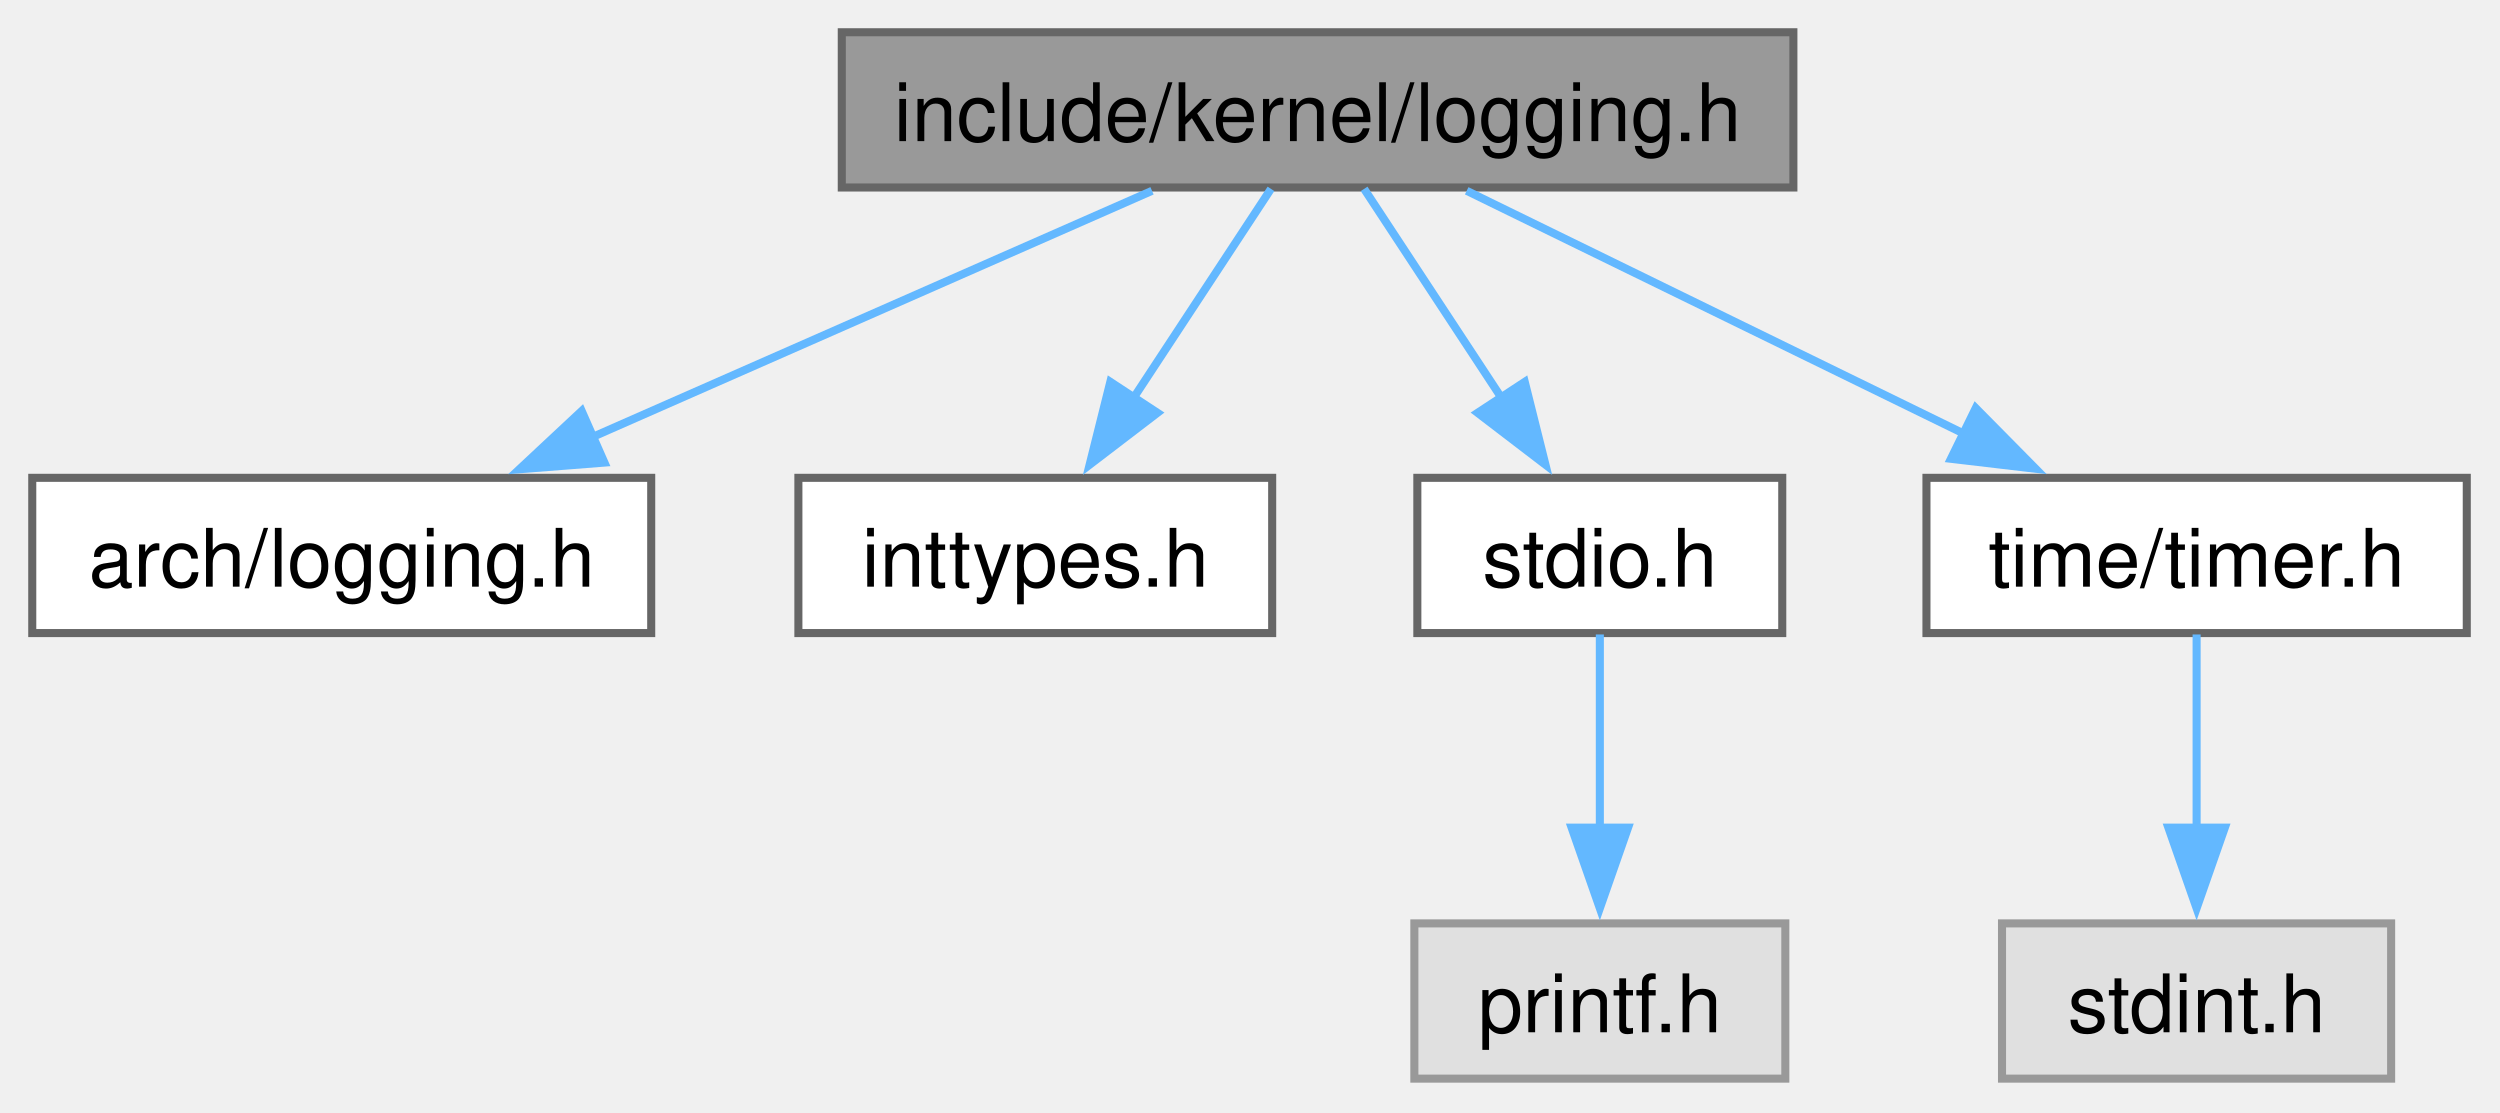
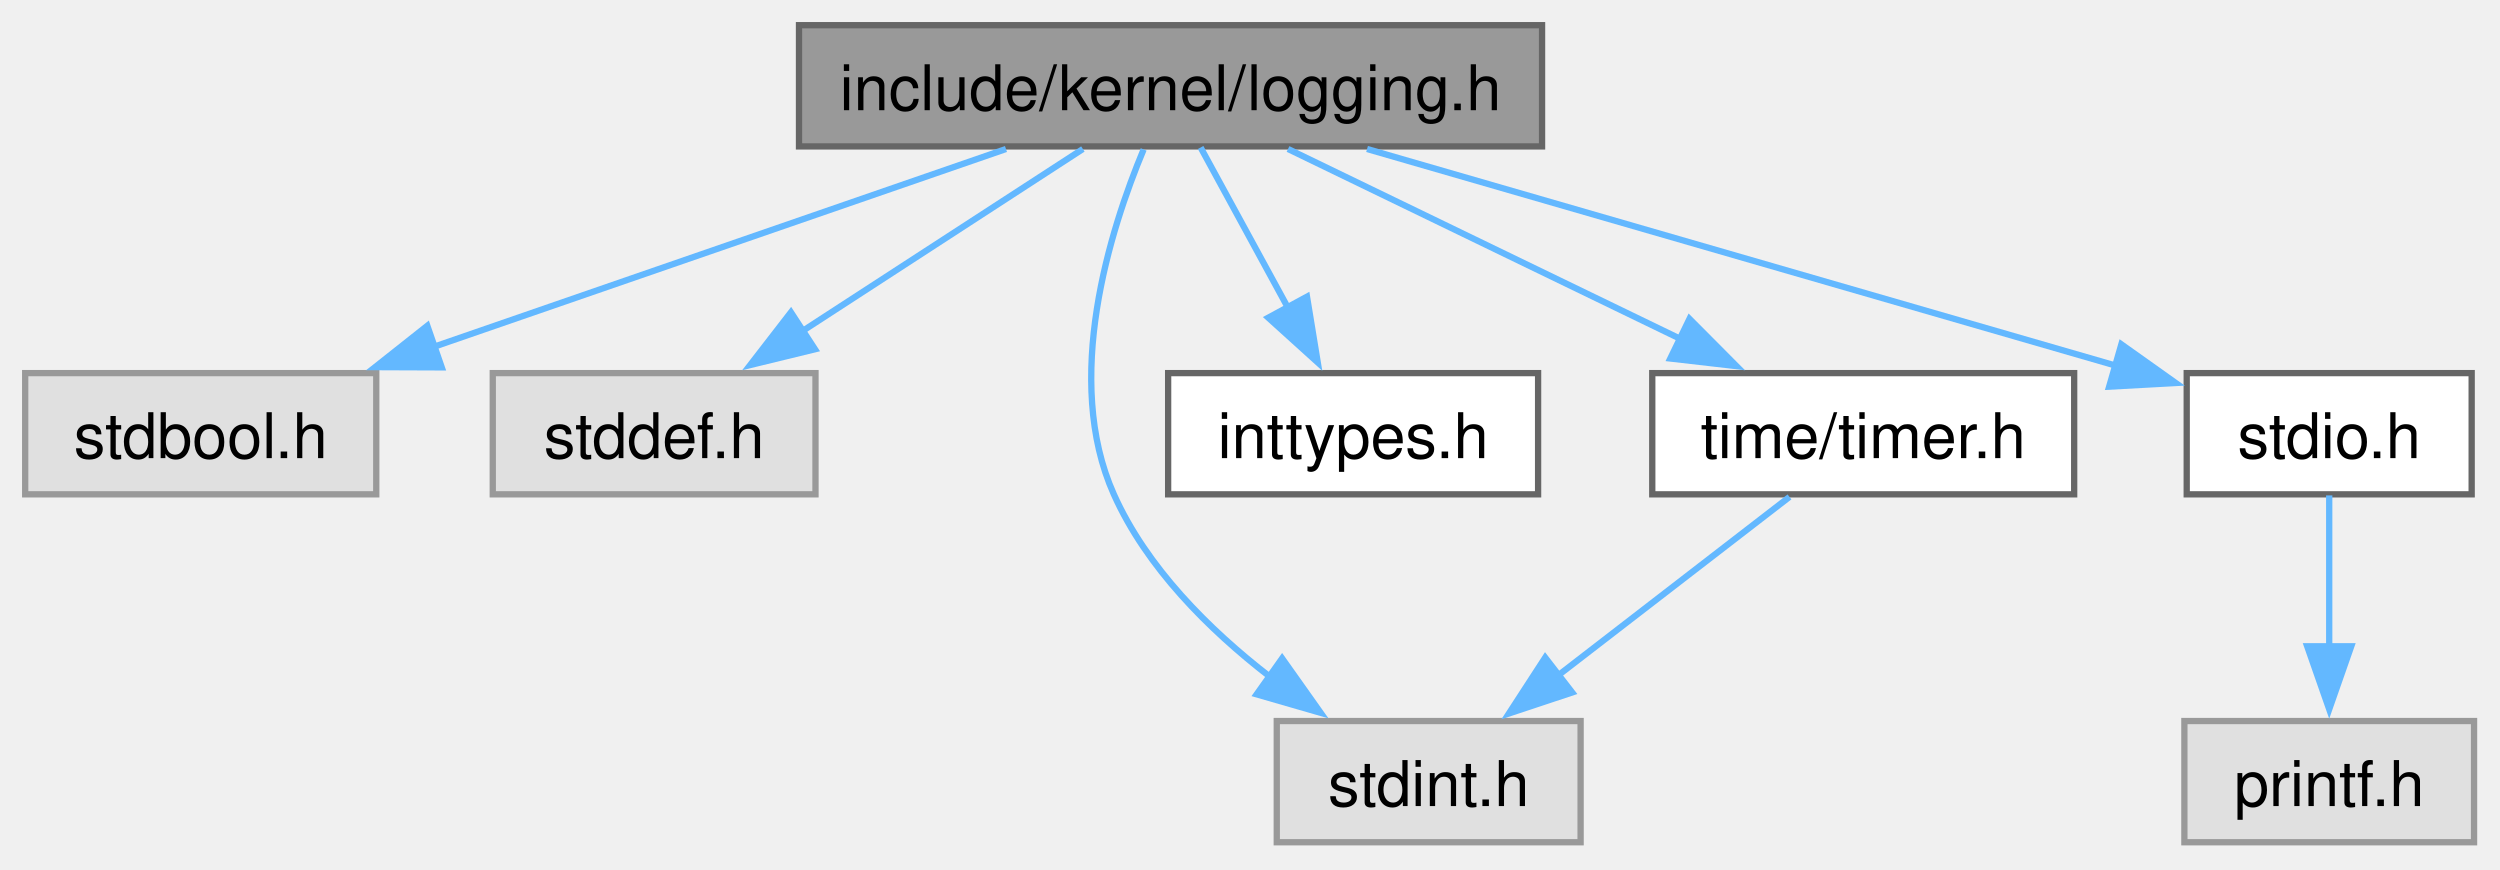
- <svg xmlns="http://www.w3.org/2000/svg" xmlns:xlink="http://www.w3.org/1999/xlink" width="310pt" height="138pt" viewBox="0.00 0.00 310.00 138.00">
+ <svg xmlns="http://www.w3.org/2000/svg" xmlns:xlink="http://www.w3.org/1999/xlink" width="397pt" height="138pt" viewBox="0.00 0.00 397.00 138.00">
  <g id="graph0" class="graph" transform="scale(1 1) rotate(0) translate(4 133.75)">
    <g id="Node000001" class="node">
      <g id="a_Node000001">
        <a xlink:title="This is the general kernel logging module.">
-           <polygon fill="#999999" stroke="#666666" points="218.38,-129.75 100.38,-129.75 100.38,-110.5 218.38,-110.5 218.38,-129.75" />
-           <text xml:space="preserve" text-anchor="middle" x="159.38" y="-116.25" font-family="Helvetica,sans-Serif" font-size="10.00">include/kernel/logging.h</text>
+           <polygon fill="#999999" stroke="#666666" points="240.88,-129.75 122.88,-129.75 122.88,-110.5 240.88,-110.5 240.88,-129.75" />
+           <text xml:space="preserve" text-anchor="middle" x="181.88" y="-116.25" font-family="Helvetica,sans-Serif" font-size="10.00">include/kernel/logging.h</text>
        </a>
      </g>
    </g>
    <g id="Node000002" class="node">
      <g id="a_Node000002">
-         <a xlink:href="arch_2logging_8h.html" target="_top" xlink:title=" ">
-           <polygon fill="white" stroke="#666666" points="76.75,-74.5 0,-74.5 0,-55.25 76.75,-55.25 76.75,-74.5" />
-           <text xml:space="preserve" text-anchor="middle" x="38.38" y="-61" font-family="Helvetica,sans-Serif" font-size="10.00">arch/logging.h</text>
+         <a xlink:title=" ">
+           <polygon fill="#e0e0e0" stroke="#999999" points="55.75,-74.5 0,-74.5 0,-55.25 55.75,-55.25 55.75,-74.5" />
+           <text xml:space="preserve" text-anchor="middle" x="27.88" y="-61" font-family="Helvetica,sans-Serif" font-size="10.00">stdbool.h</text>
        </a>
      </g>
    </g>
    <g id="edge1_Node000001_Node000002" class="edge">
      <g id="a_edge1_Node000001_Node000002">
        <a xlink:title=" ">
-           <path fill="none" stroke="#63b8ff" d="M138.85,-110.09C119.81,-101.72 91.22,-89.13 69.4,-79.53" />
-           <polygon fill="#63b8ff" stroke="#63b8ff" points="70.95,-76.39 60.39,-75.56 68.13,-82.79 70.95,-76.39" />
+           <path fill="none" stroke="#63b8ff" d="M155.75,-110.09C130.75,-101.45 92.8,-88.32 64.73,-78.62" />
+           <polygon fill="#63b8ff" stroke="#63b8ff" points="66.15,-75.41 55.56,-75.45 63.86,-82.02 66.15,-75.41" />
        </a>
      </g>
    </g>
    <g id="Node000003" class="node">
      <g id="a_Node000003">
-         <a xlink:href="inttypes_8h.html" target="_top" xlink:title=" ">
-           <polygon fill="white" stroke="#666666" points="153.75,-74.5 95,-74.5 95,-55.25 153.75,-55.25 153.75,-74.5" />
-           <text xml:space="preserve" text-anchor="middle" x="124.38" y="-61" font-family="Helvetica,sans-Serif" font-size="10.00">inttypes.h</text>
+         <a xlink:title=" ">
+           <polygon fill="#e0e0e0" stroke="#999999" points="125.5,-74.5 74.25,-74.5 74.25,-55.25 125.5,-55.25 125.5,-74.5" />
+           <text xml:space="preserve" text-anchor="middle" x="99.88" y="-61" font-family="Helvetica,sans-Serif" font-size="10.00">stddef.h</text>
        </a>
      </g>
    </g>
    <g id="edge2_Node000001_Node000003" class="edge">
      <g id="a_edge2_Node000001_Node000003">
        <a xlink:title=" ">
-           <path fill="none" stroke="#63b8ff" d="M153.6,-110.33C148.96,-103.28 142.3,-93.15 136.51,-84.33" />
-           <polygon fill="#63b8ff" stroke="#63b8ff" points="139.53,-82.56 131.11,-76.12 133.68,-86.4 139.53,-82.56" />
+           <path fill="none" stroke="#63b8ff" d="M167.96,-110.09C155.71,-102.14 137.62,-90.39 123.16,-81" />
+           <polygon fill="#63b8ff" stroke="#63b8ff" points="125.42,-78.29 115.12,-75.78 121.6,-84.16 125.42,-78.29" />
        </a>
      </g>
    </g>
    <g id="Node000004" class="node">
      <g id="a_Node000004">
-         <a xlink:href="stdio_8h.html" target="_top" xlink:title=" ">
-           <polygon fill="white" stroke="#666666" points="217,-74.5 171.75,-74.5 171.75,-55.25 217,-55.25 217,-74.5" />
-           <text xml:space="preserve" text-anchor="middle" x="194.38" y="-61" font-family="Helvetica,sans-Serif" font-size="10.00">stdio.h</text>
+         <a xlink:title=" ">
+           <polygon fill="#e0e0e0" stroke="#999999" points="247,-19.25 198.75,-19.25 198.75,0 247,0 247,-19.25" />
+           <text xml:space="preserve" text-anchor="middle" x="222.88" y="-5.75" font-family="Helvetica,sans-Serif" font-size="10.00">stdint.h</text>
        </a>
      </g>
    </g>
    <g id="edge3_Node000001_Node000004" class="edge">
      <g id="a_edge3_Node000001_Node000004">
        <a xlink:title=" ">
-           <path fill="none" stroke="#63b8ff" d="M165.15,-110.33C169.79,-103.28 176.45,-93.15 182.24,-84.33" />
-           <polygon fill="#63b8ff" stroke="#63b8ff" points="185.07,-86.4 187.64,-76.12 179.22,-82.56 185.07,-86.4" />
+           <path fill="none" stroke="#63b8ff" d="M177.61,-110.02C172.26,-97.22 164.73,-73.44 172.88,-55.25 178.08,-43.62 187.98,-33.78 197.61,-26.32" />
+           <polygon fill="#63b8ff" stroke="#63b8ff" points="199.6,-29.2 205.73,-20.55 195.55,-23.49 199.6,-29.2" />
+         </a>
+       </g>
+     </g>
+     <g id="Node000005" class="node">
+       <g id="a_Node000005">
+         <a xlink:href="inttypes_8h.html" target="_top" xlink:title=" ">
+           <polygon fill="white" stroke="#666666" points="240.25,-74.5 181.5,-74.5 181.5,-55.25 240.25,-55.25 240.25,-74.5" />
+           <text xml:space="preserve" text-anchor="middle" x="210.88" y="-61" font-family="Helvetica,sans-Serif" font-size="10.00">inttypes.h</text>
+         </a>
+       </g>
+     </g>
+     <g id="edge4_Node000001_Node000005" class="edge">
+       <g id="a_edge4_Node000001_Node000005">
+         <a xlink:title=" ">
+           <path fill="none" stroke="#63b8ff" d="M186.66,-110.33C190.42,-103.44 195.78,-93.59 200.51,-84.91" />
+           <polygon fill="#63b8ff" stroke="#63b8ff" points="203.55,-86.64 205.26,-76.19 197.4,-83.3 203.55,-86.64" />
        </a>
      </g>
    </g>
    <g id="Node000006" class="node">
      <g id="a_Node000006">
-         <a xlink:href="timer_8h.html" target="_top" xlink:title=" ">
-           <polygon fill="white" stroke="#666666" points="301.88,-74.5 234.88,-74.5 234.88,-55.25 301.88,-55.25 301.88,-74.5" />
-           <text xml:space="preserve" text-anchor="middle" x="268.38" y="-61" font-family="Helvetica,sans-Serif" font-size="10.00">time/timer.h</text>
+         <a xlink:href="stdio_8h.html" target="_top" xlink:title=" ">
+           <polygon fill="white" stroke="#666666" points="388.5,-74.5 343.25,-74.5 343.25,-55.25 388.5,-55.25 388.5,-74.5" />
+           <text xml:space="preserve" text-anchor="middle" x="365.88" y="-61" font-family="Helvetica,sans-Serif" font-size="10.00">stdio.h</text>
        </a>
      </g>
    </g>
    <g id="edge5_Node000001_Node000006" class="edge">
      <g id="a_edge5_Node000001_Node000006">
        <a xlink:title=" ">
-           <path fill="none" stroke="#63b8ff" d="M177.87,-110.09C194.78,-101.83 220.06,-89.48 239.61,-79.93" />
-           <polygon fill="#63b8ff" stroke="#63b8ff" points="240.99,-83.15 248.43,-75.62 237.91,-76.86 240.99,-83.15" />
+           <path fill="none" stroke="#63b8ff" d="M213.09,-110.09C246.16,-100.52 298.2,-85.46 332.18,-75.63" />
+           <polygon fill="#63b8ff" stroke="#63b8ff" points="332.87,-79.07 341.51,-72.93 330.93,-72.35 332.87,-79.07" />
        </a>
      </g>
    </g>
-     <g id="Node000005" class="node">
-       <g id="a_Node000005">
-         <a xlink:title=" ">
-           <polygon fill="#e0e0e0" stroke="#999999" points="217.38,-19.25 171.38,-19.25 171.38,0 217.38,0 217.38,-19.25" />
-           <text xml:space="preserve" text-anchor="middle" x="194.38" y="-5.75" font-family="Helvetica,sans-Serif" font-size="10.00">printf.h</text>
+     <g id="Node000008" class="node">
+       <g id="a_Node000008">
+         <a xlink:href="timer_8h.html" target="_top" xlink:title=" ">
+           <polygon fill="white" stroke="#666666" points="325.38,-74.5 258.38,-74.5 258.38,-55.25 325.38,-55.25 325.38,-74.5" />
+           <text xml:space="preserve" text-anchor="middle" x="291.88" y="-61" font-family="Helvetica,sans-Serif" font-size="10.00">time/timer.h</text>
        </a>
      </g>
    </g>
-     <g id="edge4_Node000004_Node000005" class="edge">
-       <g id="a_edge4_Node000004_Node000005">
+     <g id="edge7_Node000001_Node000008" class="edge">
+       <g id="a_edge7_Node000001_Node000008">
        <a xlink:title=" ">
-           <path fill="none" stroke="#63b8ff" d="M194.38,-55.08C194.38,-48.57 194.38,-39.42 194.38,-31.12" />
-           <polygon fill="#63b8ff" stroke="#63b8ff" points="197.88,-31.12 194.38,-21.12 190.88,-31.12 197.88,-31.12" />
+           <path fill="none" stroke="#63b8ff" d="M200.54,-110.09C217.6,-101.83 243.12,-89.48 262.85,-79.93" />
+           <polygon fill="#63b8ff" stroke="#63b8ff" points="264.29,-83.12 271.76,-75.61 261.24,-76.82 264.29,-83.12" />
        </a>
      </g>
    </g>
    <g id="Node000007" class="node">
      <g id="a_Node000007">
        <a xlink:title=" ">
-           <polygon fill="#e0e0e0" stroke="#999999" points="292.5,-19.25 244.25,-19.25 244.25,0 292.5,0 292.5,-19.25" />
-           <text xml:space="preserve" text-anchor="middle" x="268.38" y="-5.75" font-family="Helvetica,sans-Serif" font-size="10.00">stdint.h</text>
+           <polygon fill="#e0e0e0" stroke="#999999" points="388.88,-19.25 342.88,-19.25 342.88,0 388.88,0 388.88,-19.25" />
+           <text xml:space="preserve" text-anchor="middle" x="365.88" y="-5.75" font-family="Helvetica,sans-Serif" font-size="10.00">printf.h</text>
        </a>
      </g>
    </g>
    <g id="edge6_Node000006_Node000007" class="edge">
      <g id="a_edge6_Node000006_Node000007">
        <a xlink:title=" ">
-           <path fill="none" stroke="#63b8ff" d="M268.38,-55.08C268.38,-48.57 268.38,-39.42 268.38,-31.12" />
-           <polygon fill="#63b8ff" stroke="#63b8ff" points="271.88,-31.12 268.38,-21.12 264.88,-31.12 271.88,-31.12" />
+           <path fill="none" stroke="#63b8ff" d="M365.88,-55.08C365.88,-48.57 365.88,-39.42 365.88,-31.12" />
+           <polygon fill="#63b8ff" stroke="#63b8ff" points="369.38,-31.12 365.88,-21.12 362.38,-31.12 369.38,-31.12" />
+         </a>
+       </g>
+     </g>
+     <g id="edge8_Node000008_Node000004" class="edge">
+       <g id="a_edge8_Node000008_Node000004">
+         <a xlink:title=" ">
+           <path fill="none" stroke="#63b8ff" d="M280.17,-54.84C270.1,-47.07 255.33,-35.67 243.31,-26.4" />
+           <polygon fill="#63b8ff" stroke="#63b8ff" points="245.66,-23.79 235.61,-20.45 241.38,-29.33 245.66,-23.79" />
        </a>
      </g>
    </g>
  </g>
</svg>
